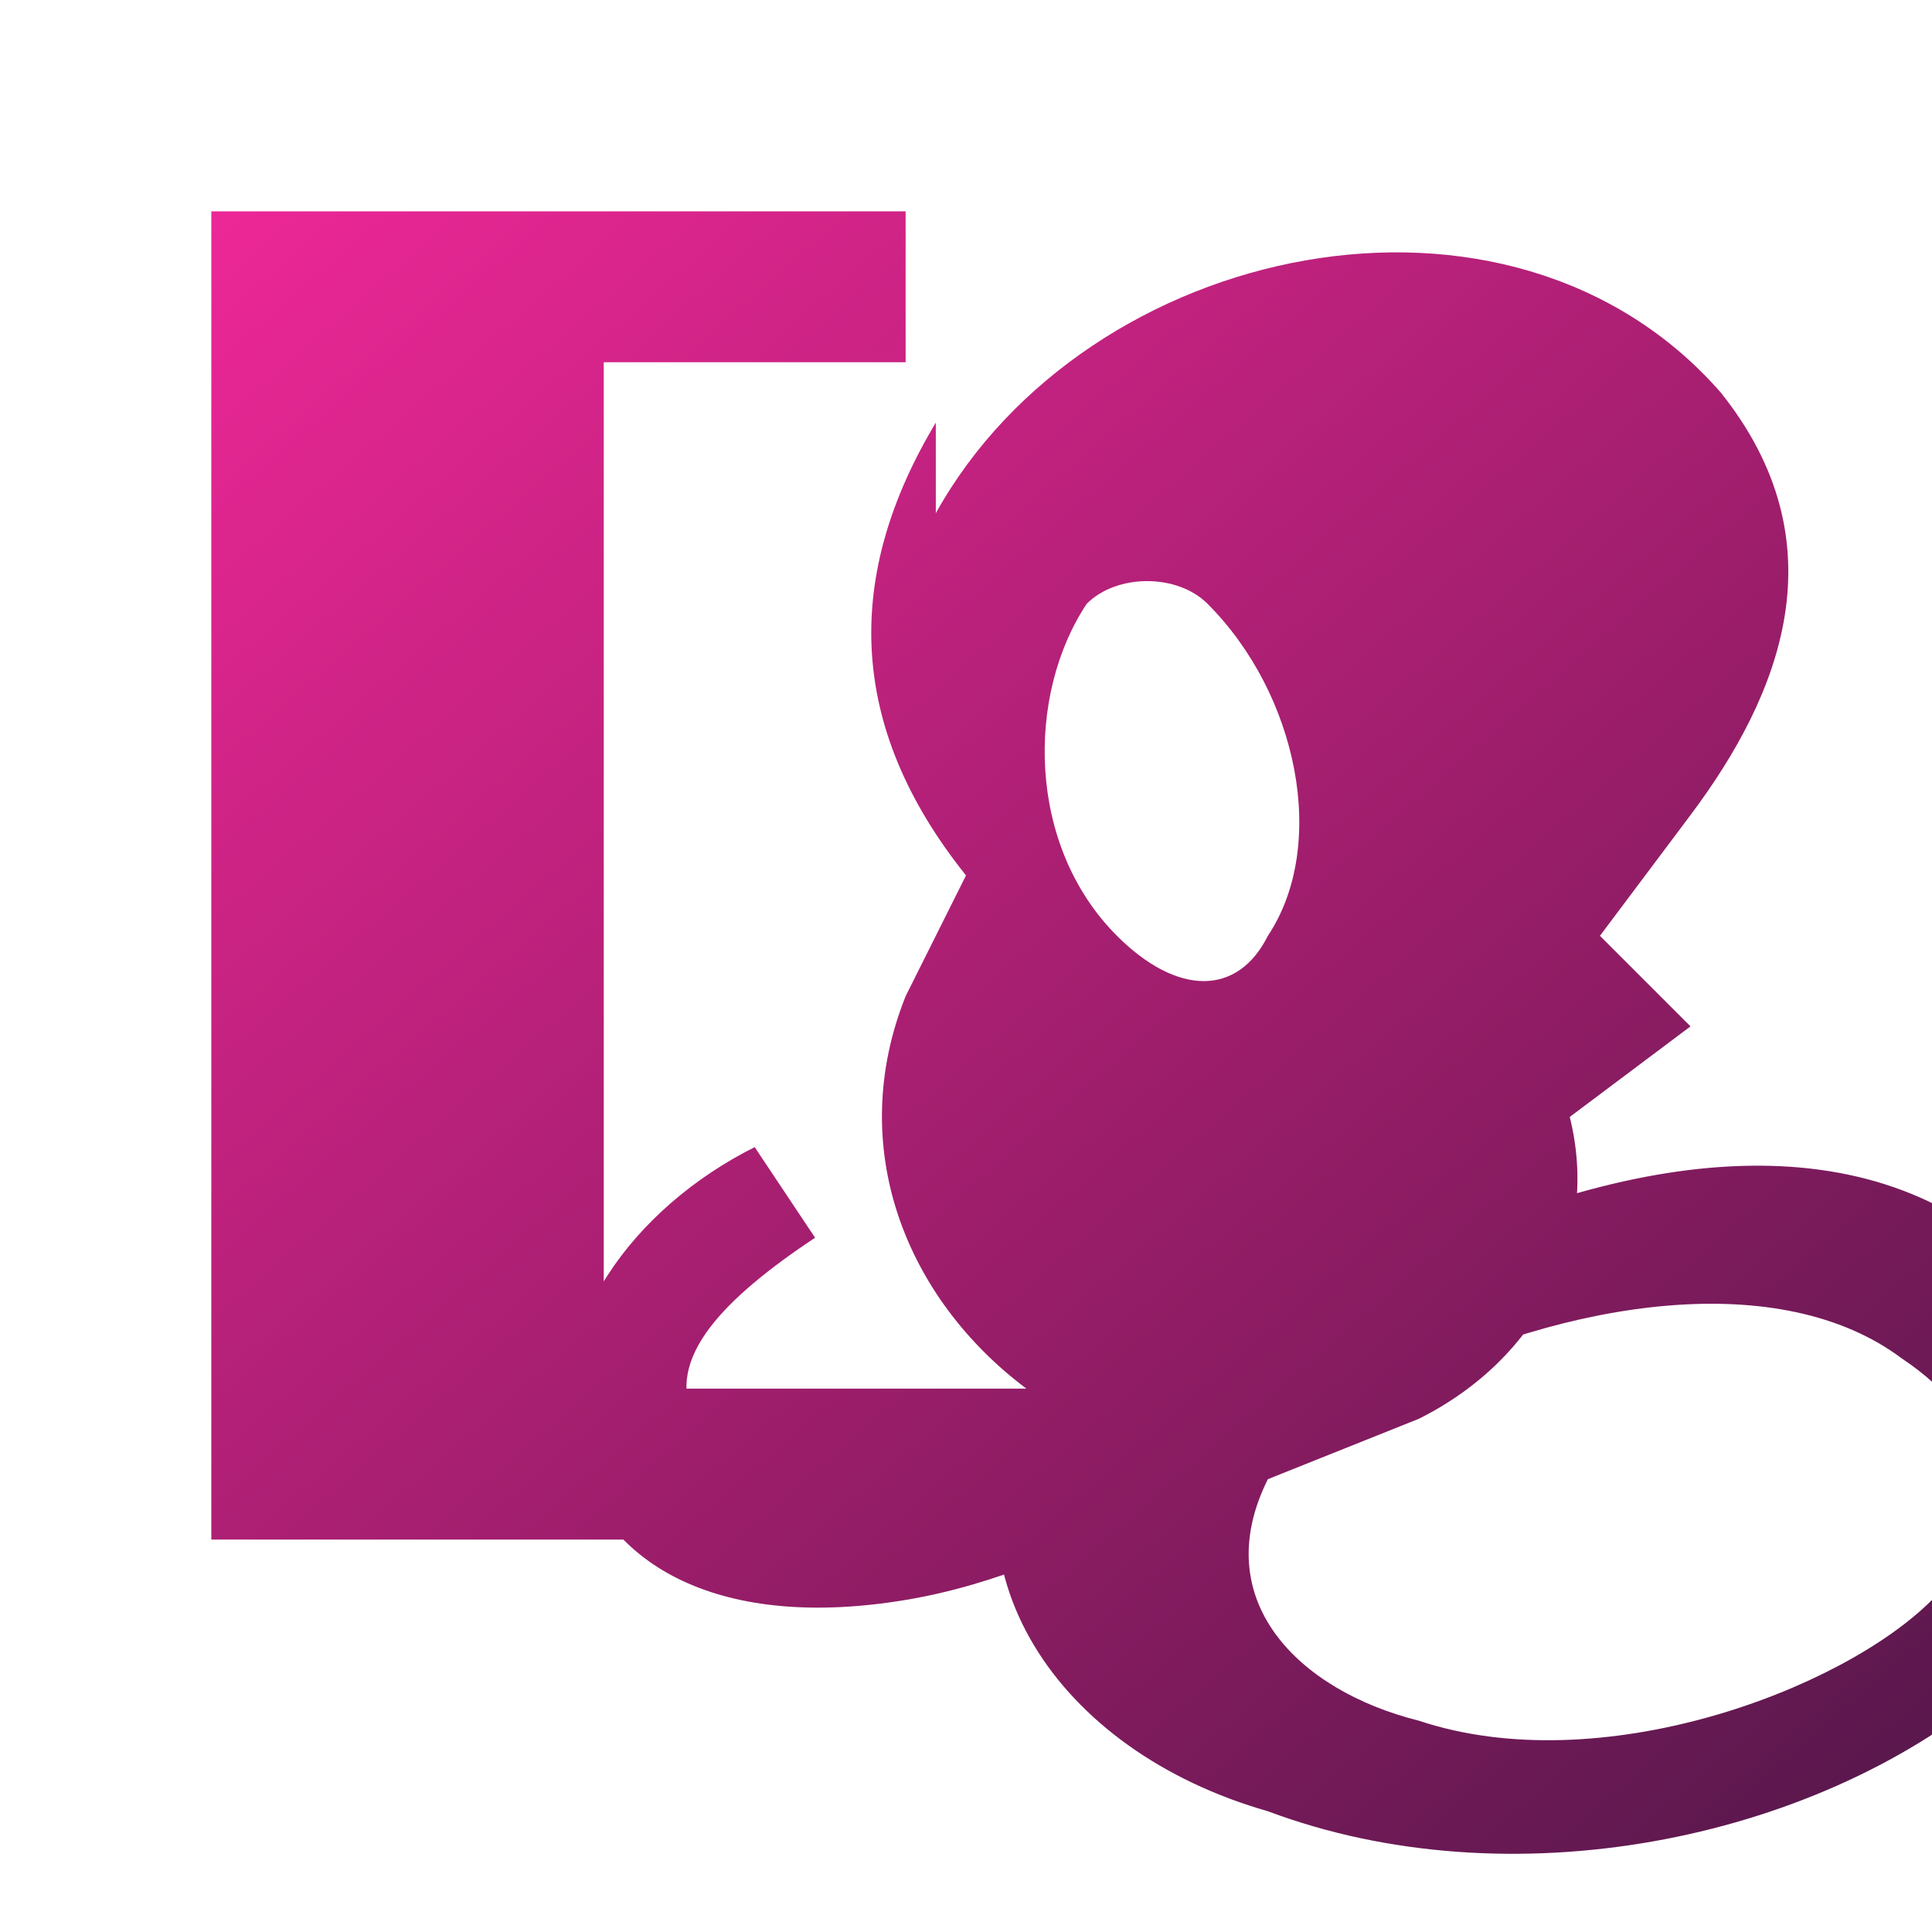
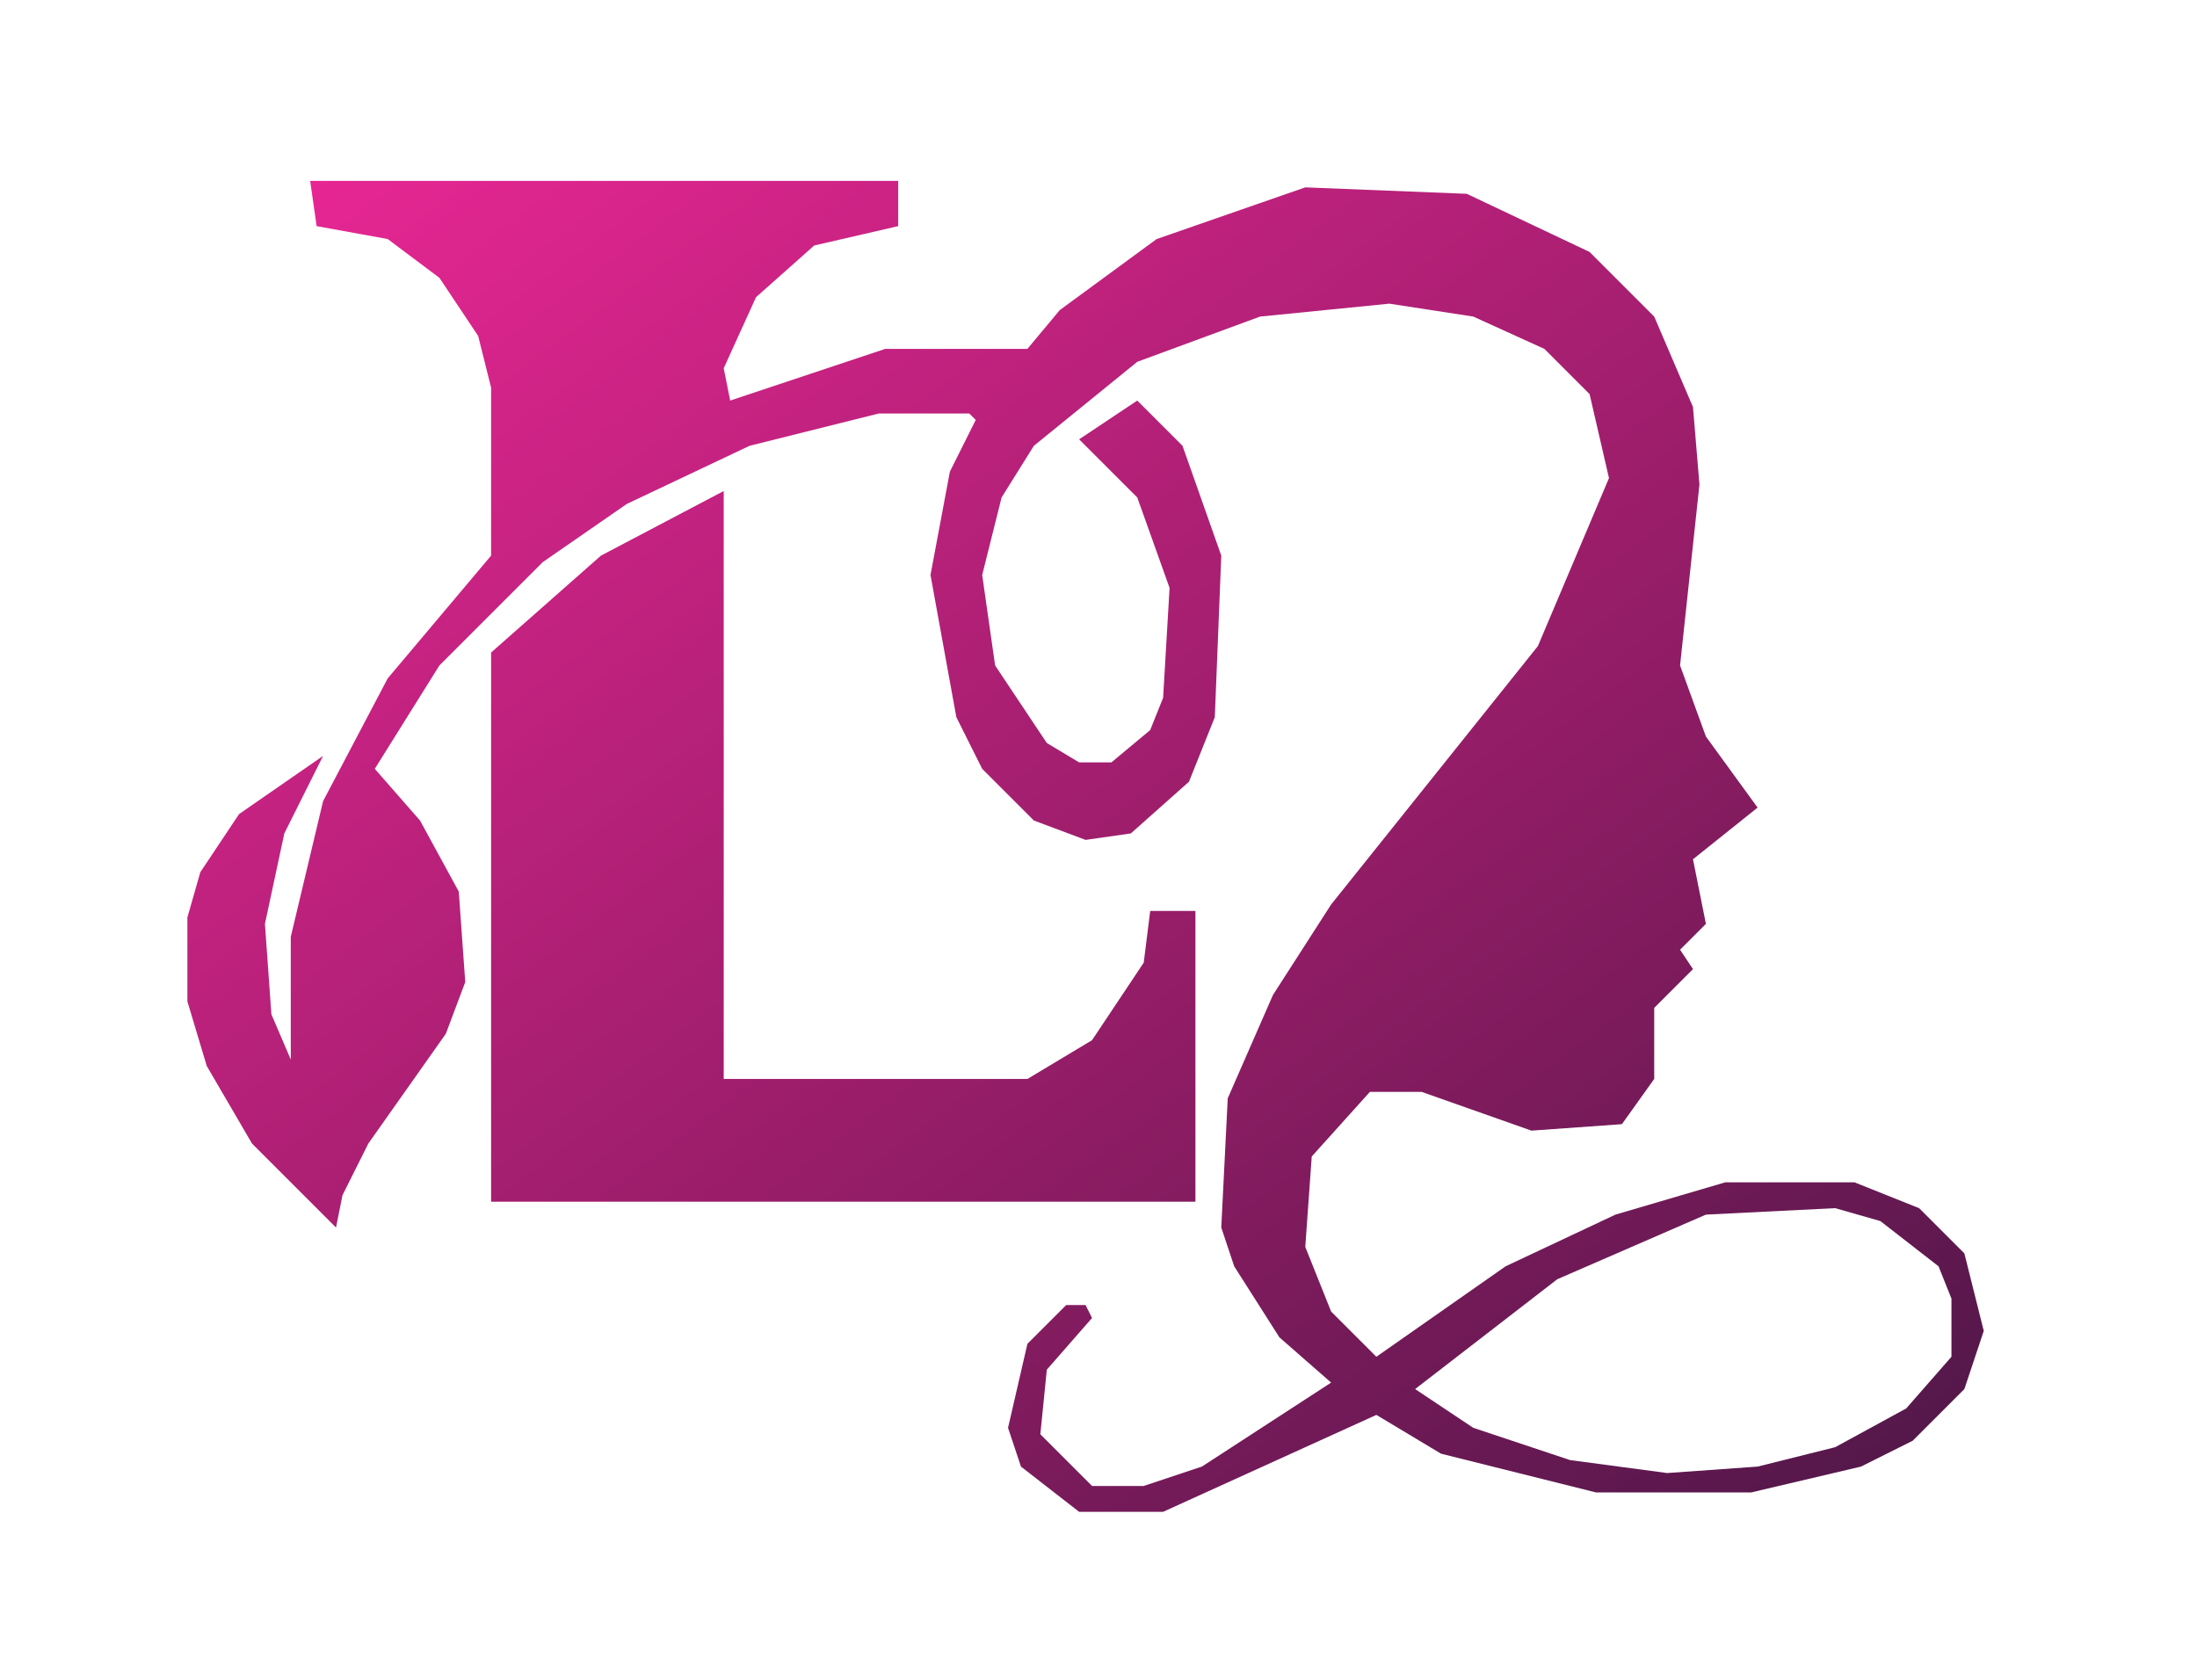
- <svg xmlns="http://www.w3.org/2000/svg" viewBox="0 0 64 64">
+ <svg xmlns="http://www.w3.org/2000/svg" viewBox="0 0 340 260">
  <defs>
    <linearGradient id="g" x1="0" y1="0" x2="1" y2="1">
      <stop stop-color="#ec2796" />
      <stop offset=".55" stop-color="#971d68" />
      <stop offset="1" stop-color="#4d1747" />
    </linearGradient>
  </defs>
-   <path fill="url(#g)" d="M7 7h23v5H20v34h17v5H7V7zm24 10c5-9 19-12 26-4 4 5 2 10-1 14l-3 4 3 3-4 3c1 4-1 8-5 10l-5 2c-2 4 1 7 5 8 6 2 14-1 17-4 3-3 2-6-1-8-4-3-11-2-17 1-5 2-10 6-16 7-6 1-10-1-11-5-1-4 2-8 6-10l2 3c-3 2-5 4-4 6 1 2 4 3 8 2 5-1 10-4 15-7 8-4 16-5 21 0 5 4 4 10-1 14-6 5-16 7-24 4-7-2-11-8-8-14-4-3-6-8-4-13l2-4c-4-5-4-10-1-15zm5 3c-2 3-2 8 1 11 2 2 4 2 5 0 2-3 1-8-2-11-1-1-3-1-4 0z" />
+   <path fill="url(#g)" fill-rule="evenodd" d="M76 101 L76 186 L185 186 L185 141 L178 141 L177 149 L169 161 L159 167 L112 167 L112 76 L93 86Z M48 28 L49 35 L60 37 L68 43 L74 52 L76 60 L76 86 L60 105 L50 124 L45 145 L45 164 L42 157 L41 143 L44 129 L50 117 L37 126 L31 135 L29 142 L29 155 L32 165 L39 177 L52 190 L53 185 L57 177 L69 160 L72 152 L71 138 L65 127 L58 119 L68 103 L84 87 L97 78 L116 69 L136 64 L150 64 L151 65 L147 73 L144 89 L148 111 L152 119 L160 127 L168 130 L175 129 L184 121 L188 111 L189 86 L183 69 L176 62 L167 68 L176 77 L181 91 L180 108 L178 113 L172 118 L167 118 L162 115 L154 103 L152 89 L155 77 L160 69 L176 56 L195 49 L215 47 L228 49 L239 54 L246 61 L249 74 L238 100 L206 140 L197 154 L190 170 L189 190 L191 196 L198 207 L206 214 L186 227 L177 230 L169 230 L161 222 L162 212 L169 204 L168 202 L165 202 L159 208 L156 221 L158 227 L167 234 L180 234 L213 219 L223 225 L247 231 L271 231 L288 227 L296 223 L304 215 L307 206 L304 194 L297 187 L287 183 L267 183 L250 188 L233 196 L213 210 L206 203 L202 193 L203 179 L212 169 L220 169 L237 175 L251 174 L256 167 L256 156 L262 150 L260 147 L264 143 L262 133 L272 125 L264 114 L260 103 L263 75 L262 63 L256 49 L246 39 L227 30 L202 29 L179 37 L164 48 L159 54 L137 54 L113 62 L112 57 L117 46 L126 38 L139 35 L139 28Z M302 201 L302 210 L295 218 L284 224 L272 227 L258 228 L243 226 L228 221 L219 215 L241 198 L264 188 L284 187 L291 189 L300 196Z" />
</svg>
